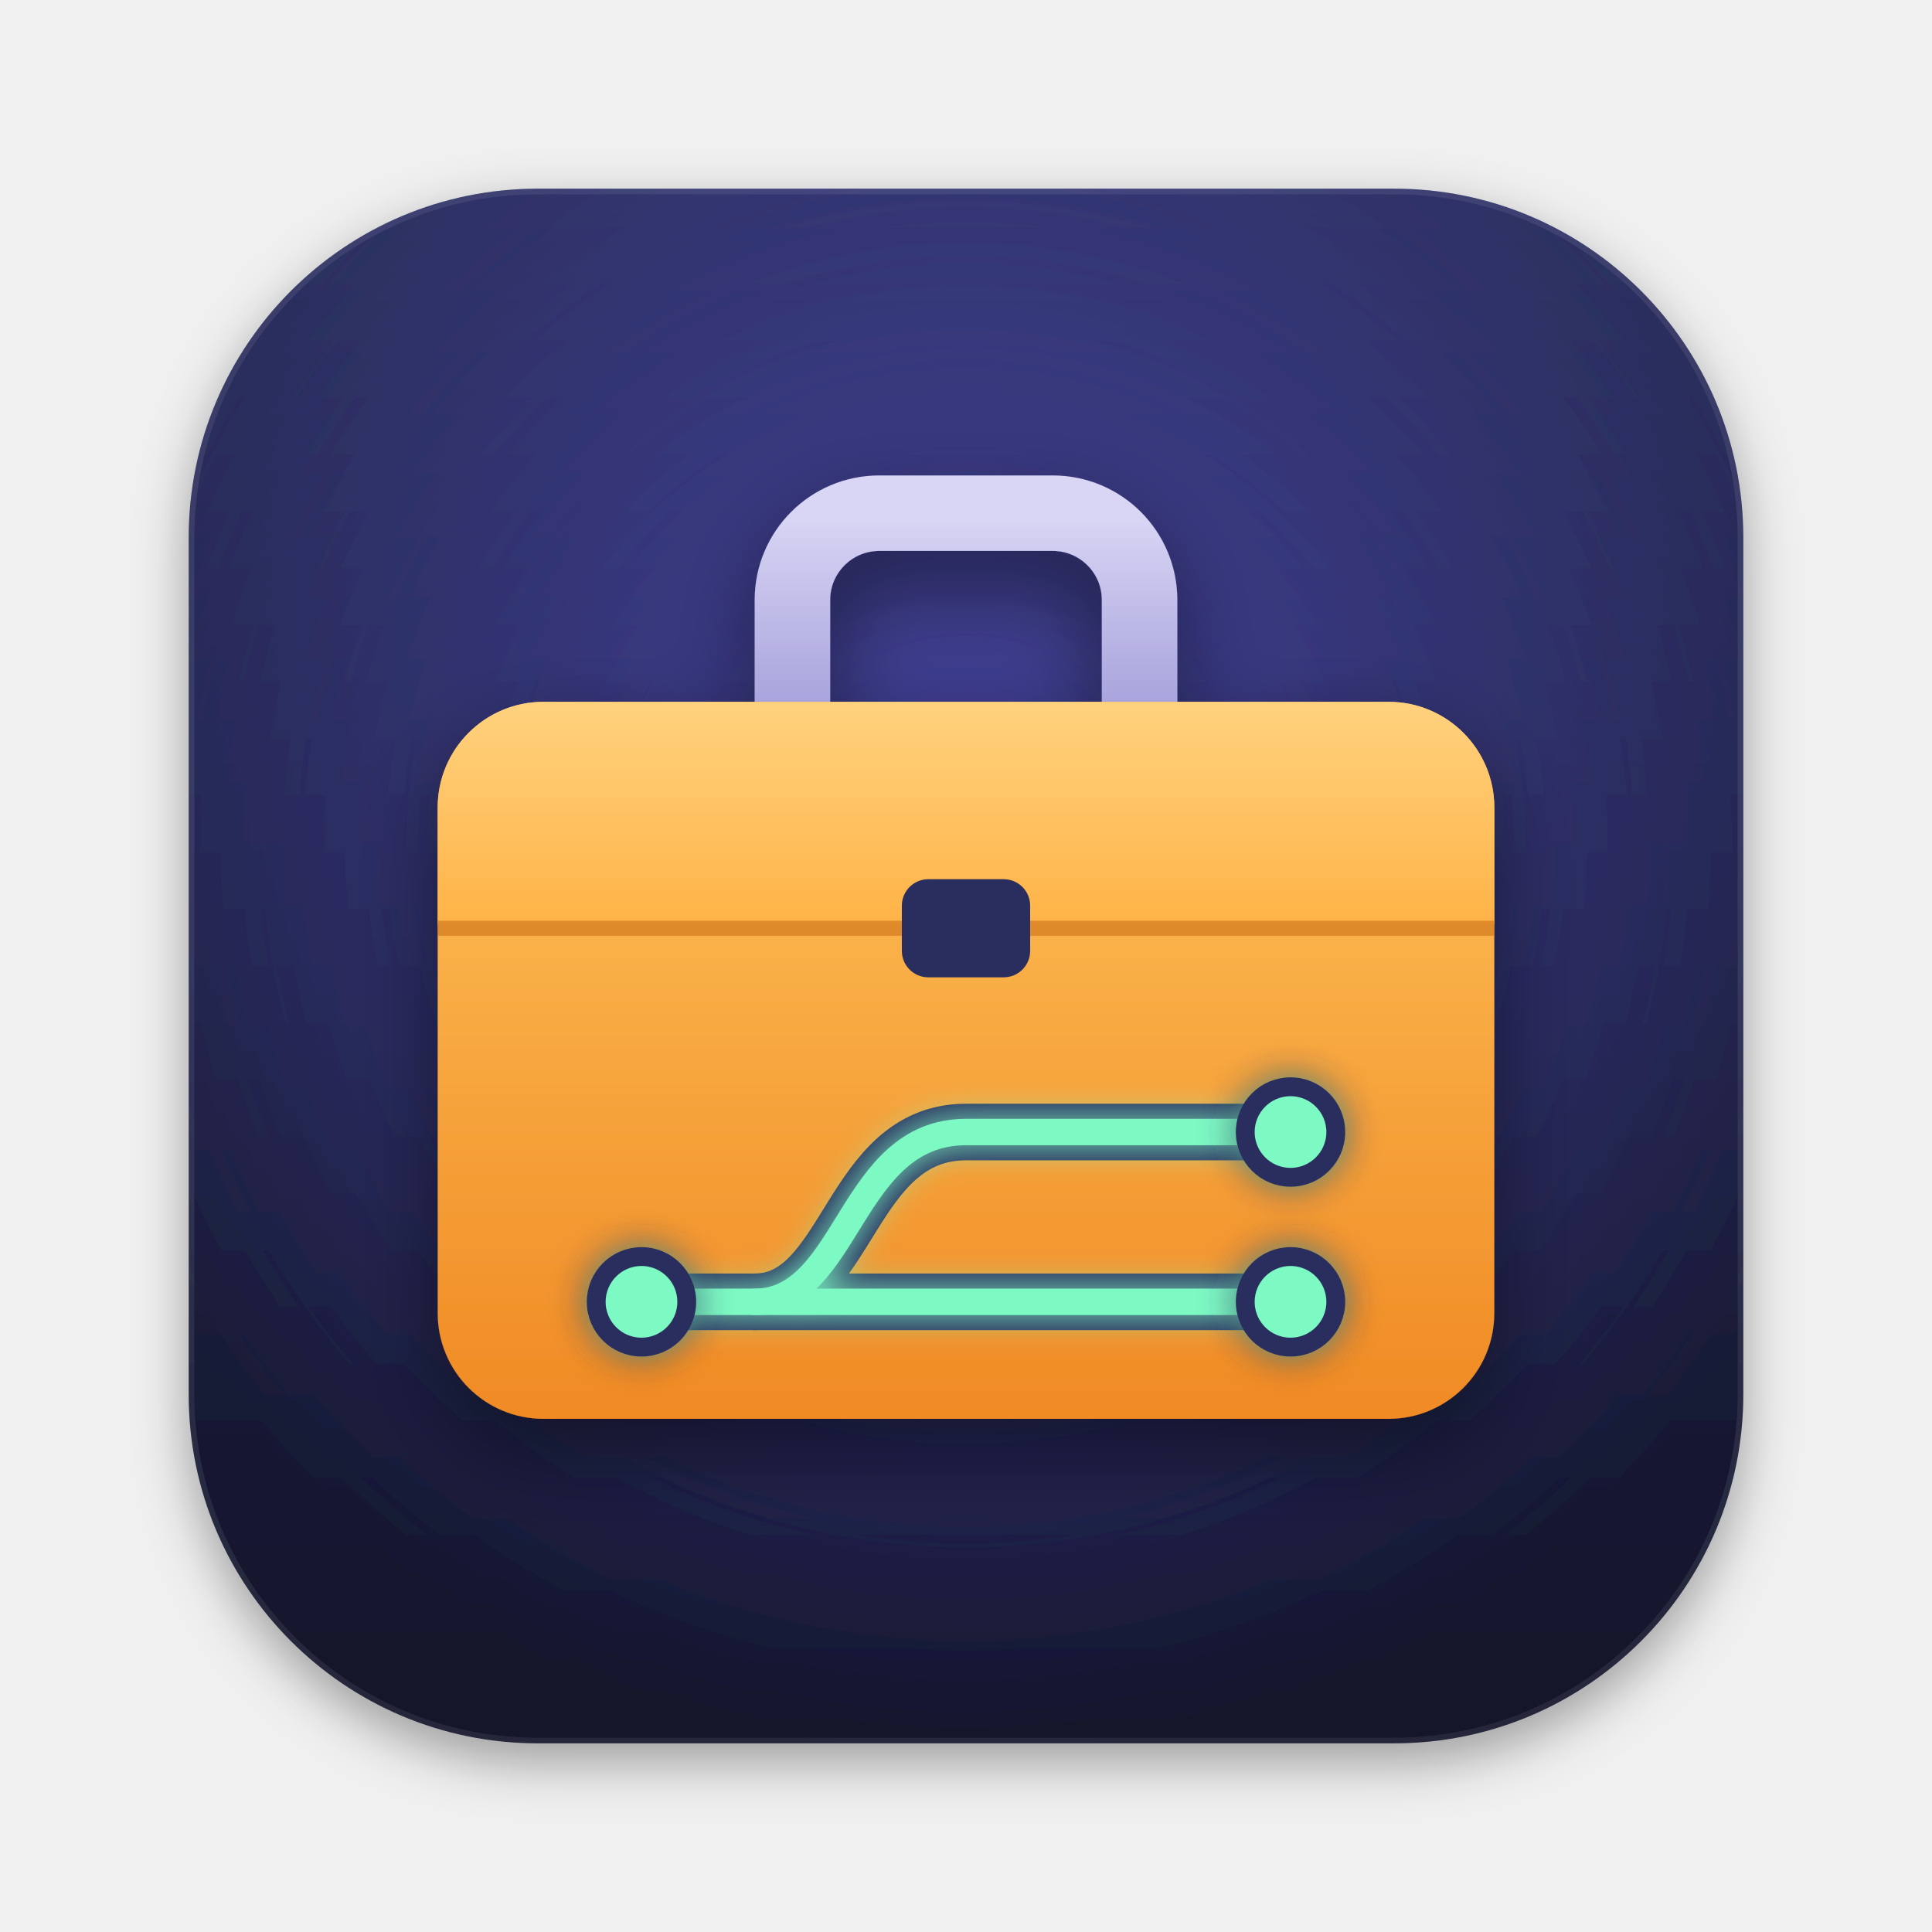
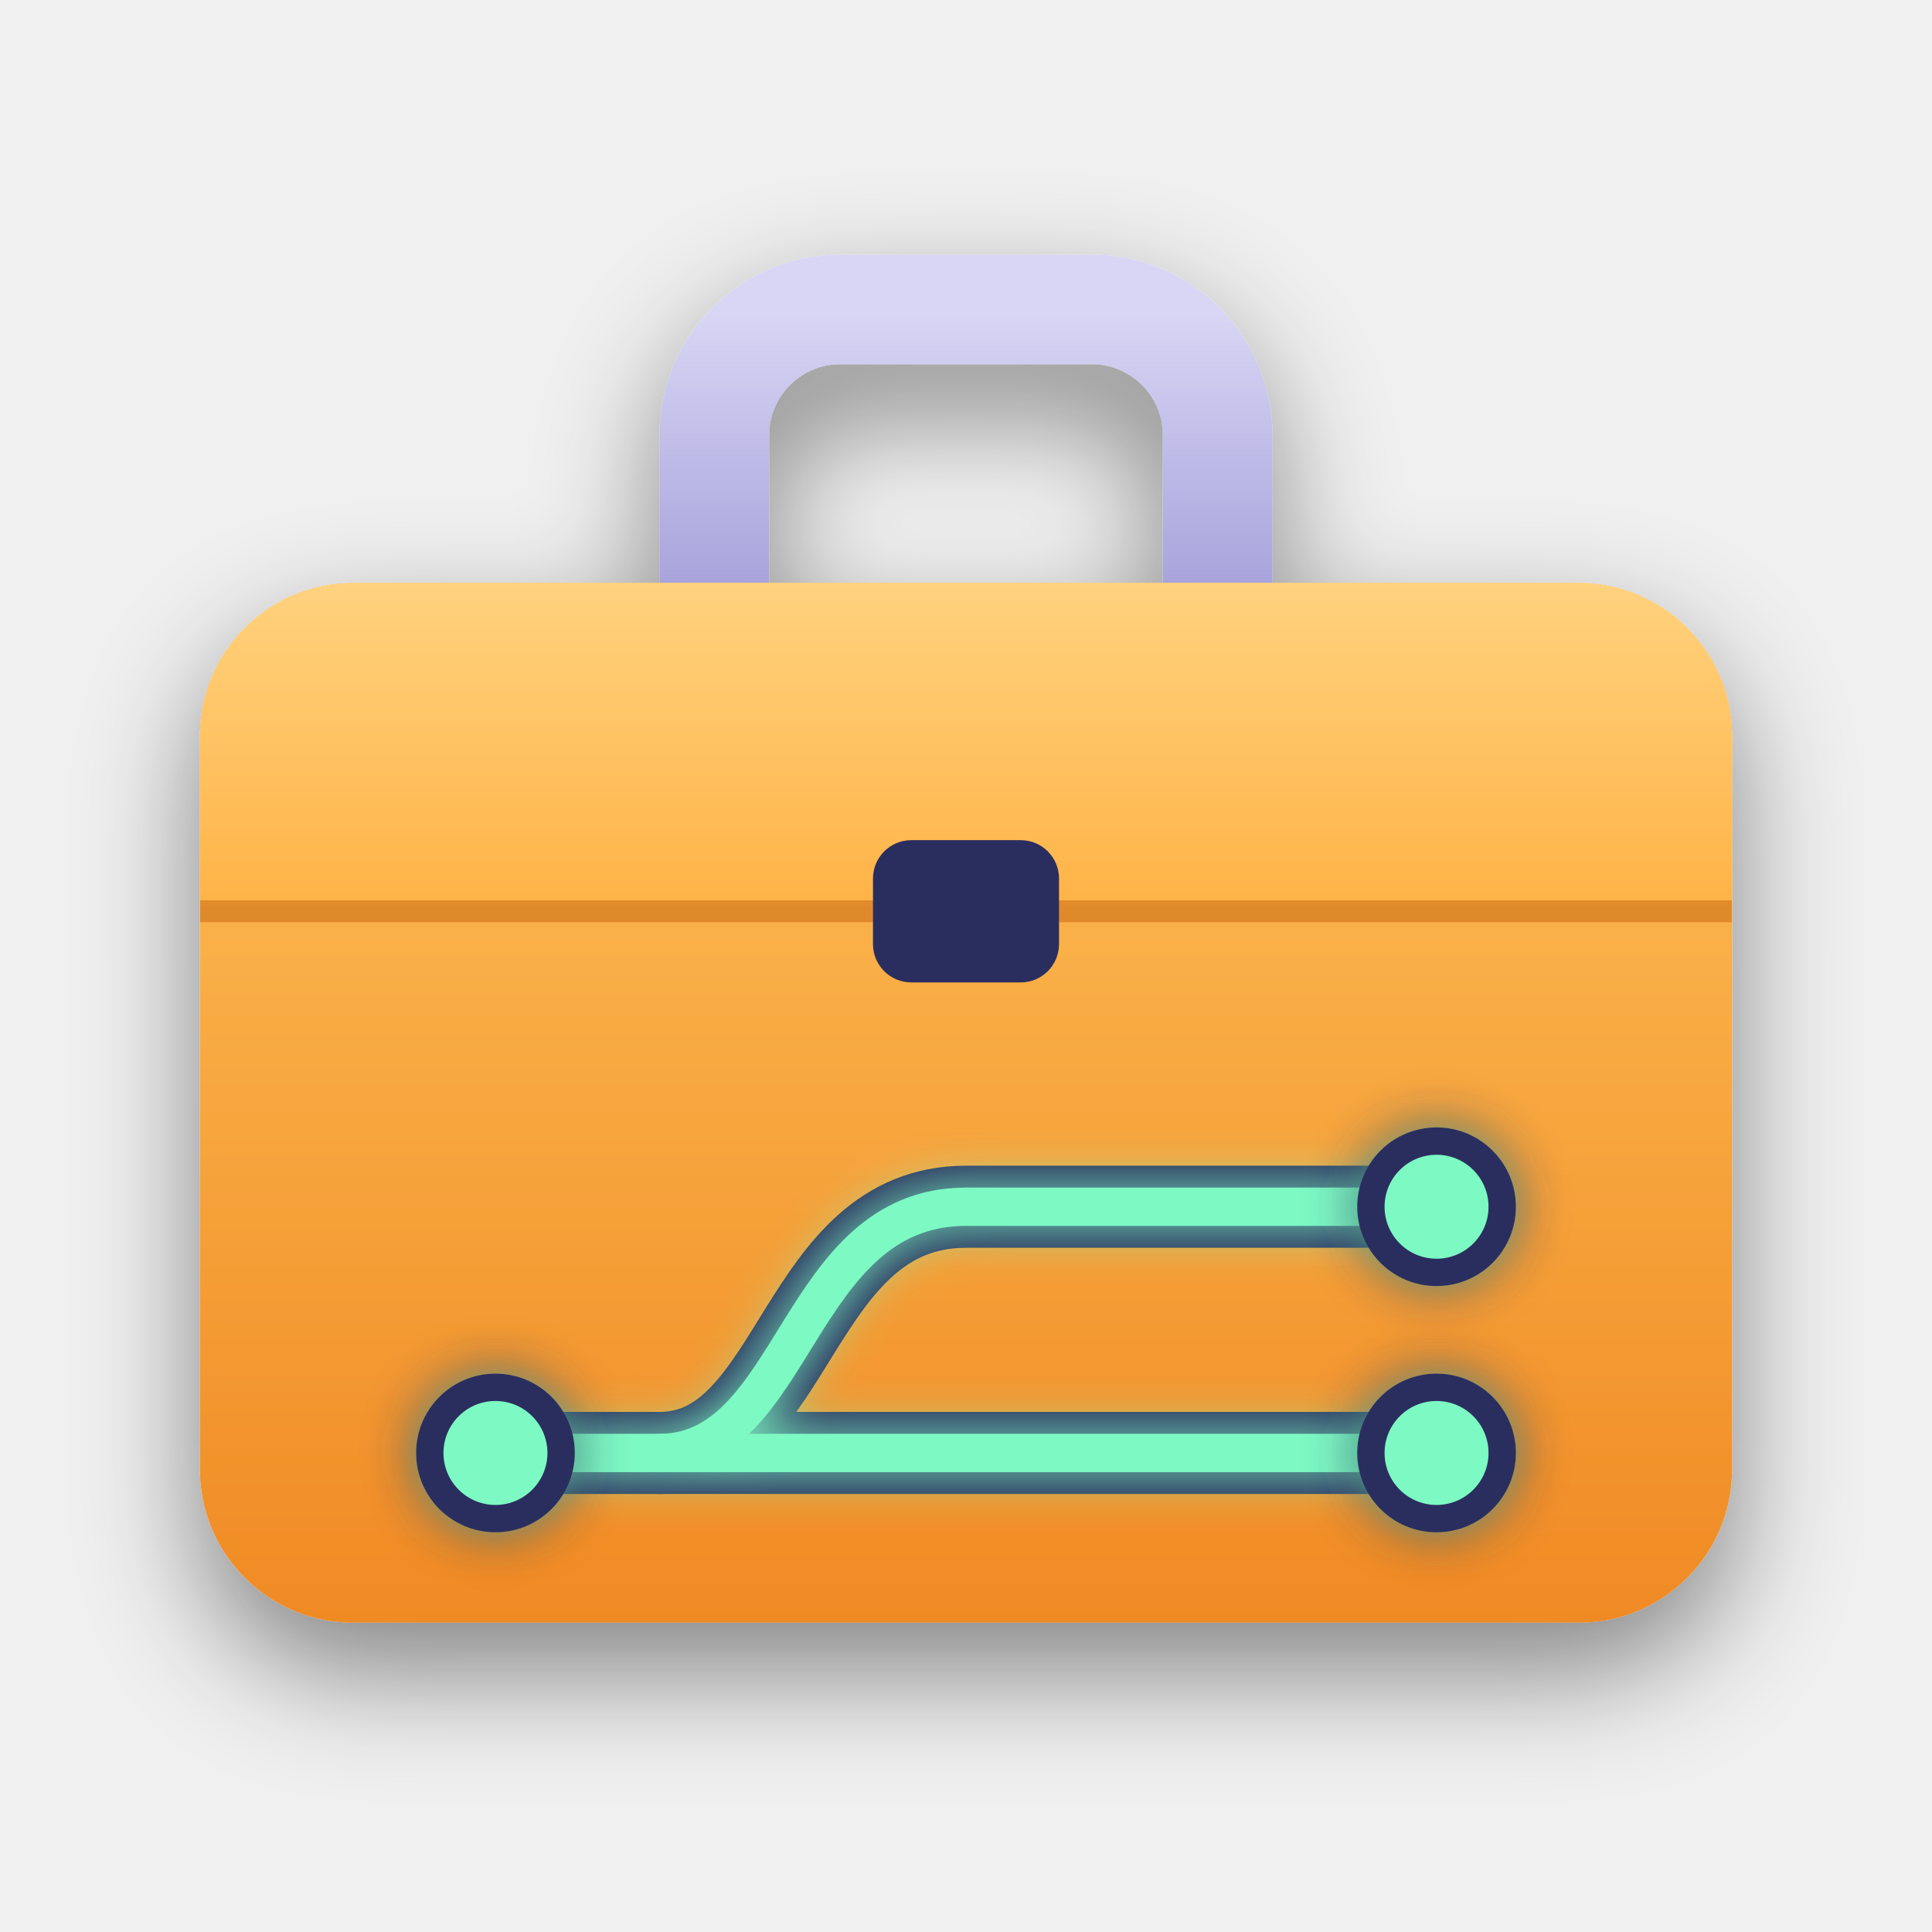
<svg xmlns="http://www.w3.org/2000/svg" width="1024" height="1024" viewBox="0 0 1024 1024">
  <defs>
    <linearGradient id="bg" x1="0" y1="0" x2="0" y2="1">
      <stop offset="0" stop-color="#2b2f5e" />
      <stop offset="1" stop-color="#121429" />
    </linearGradient>
    <radialGradient id="glow" cx="0.5" cy="0.42" r="0.6">
      <stop offset="0" stop-color="#6c63ff" stop-opacity="0.45" />
      <stop offset="1" stop-color="#6c63ff" stop-opacity="0" />
    </radialGradient>
    <linearGradient id="case" x1="0" y1="0" x2="0" y2="1">
      <stop offset="0" stop-color="#ffc35a" />
      <stop offset="1" stop-color="#f08a24" />
    </linearGradient>
    <linearGradient id="lid" x1="0" y1="0" x2="0" y2="1">
      <stop offset="0" stop-color="#ffd27e" />
      <stop offset="1" stop-color="#ffb347" />
    </linearGradient>
    <linearGradient id="handle" x1="0" y1="0" x2="0" y2="1">
      <stop offset="0" stop-color="#d9d6f5" />
      <stop offset="1" stop-color="#a9a4dc" />
    </linearGradient>
    <filter id="shadow" x="-20%" y="-20%" width="140%" height="150%">
      <feDropShadow dx="0" dy="18" stdDeviation="22" flood-color="#000" flood-opacity="0.45" />
    </filter>
    <filter id="iconShadow" x="-10%" y="-10%" width="120%" height="125%">
      <feDropShadow dx="0" dy="10" stdDeviation="14" flood-color="#000" flood-opacity="0.35" />
    </filter>
    <filter id="neon" x="-30%" y="-30%" width="160%" height="160%">
      <feGaussianBlur stdDeviation="9" result="b" />
      <feMerge>
        <feMergeNode in="b" />
        <feMergeNode in="SourceGraphic" />
      </feMerge>
    </filter>
    <clipPath id="body">
      <rect x="232" y="372" width="560" height="380" rx="56" />
    </clipPath>
  </defs>
-   <g filter="url(#iconShadow)">
-     <rect x="100" y="100" width="824" height="824" rx="185" fill="url(#bg)" />
-     <rect x="100" y="100" width="824" height="824" rx="185" fill="url(#glow)" />
-     <rect x="101.5" y="101.5" width="821" height="821" rx="183.5" fill="none" stroke="#fff" stroke-opacity="0.08" stroke-width="3" />
-   </g>
-   <g filter="url(#shadow)">
-     <path d="M420 372 V318 a46 46 0 0 1 46 -46 h92 a46 46 0 0 1 46 46 V372" fill="none" stroke="url(#handle)" stroke-width="40" stroke-linejoin="round" />
-     <rect x="232" y="372" width="560" height="380" rx="56" fill="url(#case)" />
-     <g clip-path="url(#body)">
-       <rect x="232" y="372" width="560" height="118" fill="url(#lid)" />
-       <rect x="232" y="488" width="560" height="8" fill="#c86a12" opacity="0.55" />
+   <g transform="translate(512 512) scale(1.45) translate(-512 -512)">
+     <g filter="url(#shadow)">
+       <path d="M420 372 V318 a46 46 0 0 1 46 -46 h92 a46 46 0 0 1 46 46 V372" fill="none" stroke="url(#handle)" stroke-width="40" stroke-linejoin="round" />
+       <rect x="232" y="372" width="560" height="380" rx="56" fill="url(#case)" />
+       <g clip-path="url(#body)">
+         <rect x="232" y="372" width="560" height="118" fill="url(#lid)" />
+         <rect x="232" y="488" width="560" height="8" fill="#c86a12" opacity="0.55" />
+       </g>
+       <rect x="478" y="466" width="68" height="52" rx="14" fill="#2b2f5e" />
    </g>
-     <rect x="478" y="466" width="68" height="52" rx="14" fill="#2b2f5e" />
-   </g>
-   <g fill="none" stroke="#2b2f5e" stroke-width="30" stroke-linecap="round" stroke-linejoin="round">
-     <path d="M340 690 H684" />
-     <path d="M400 690 C 450 690, 450 600, 512 600 H684" />
-   </g>
-   <g filter="url(#neon)" fill="none" stroke="#7df9c3" stroke-width="14" stroke-linecap="round" stroke-linejoin="round">
-     <path d="M340 690 H684" />
-     <path d="M400 690 C 450 690, 450 600, 512 600 H684" />
-   </g>
-   <g fill="#7df9c3" stroke="#2b2f5e" stroke-width="10" filter="url(#neon)">
-     <circle cx="340" cy="690" r="24" />
-     <circle cx="684" cy="690" r="24" />
-     <circle cx="684" cy="600" r="24" />
+     <g fill="none" stroke="#2b2f5e" stroke-width="30" stroke-linecap="round" stroke-linejoin="round">
+       <path d="M340 690 H684" />
+       <path d="M400 690 C 450 690, 450 600, 512 600 H684" />
+     </g>
+     <g filter="url(#neon)" fill="none" stroke="#7df9c3" stroke-width="14" stroke-linecap="round" stroke-linejoin="round">
+       <path d="M340 690 H684" />
+       <path d="M400 690 C 450 690, 450 600, 512 600 H684" />
+     </g>
+     <g fill="#7df9c3" stroke="#2b2f5e" stroke-width="10" filter="url(#neon)">
+       <circle cx="340" cy="690" r="24" />
+       <circle cx="684" cy="690" r="24" />
+       <circle cx="684" cy="600" r="24" />
+     </g>
  </g>
</svg>
